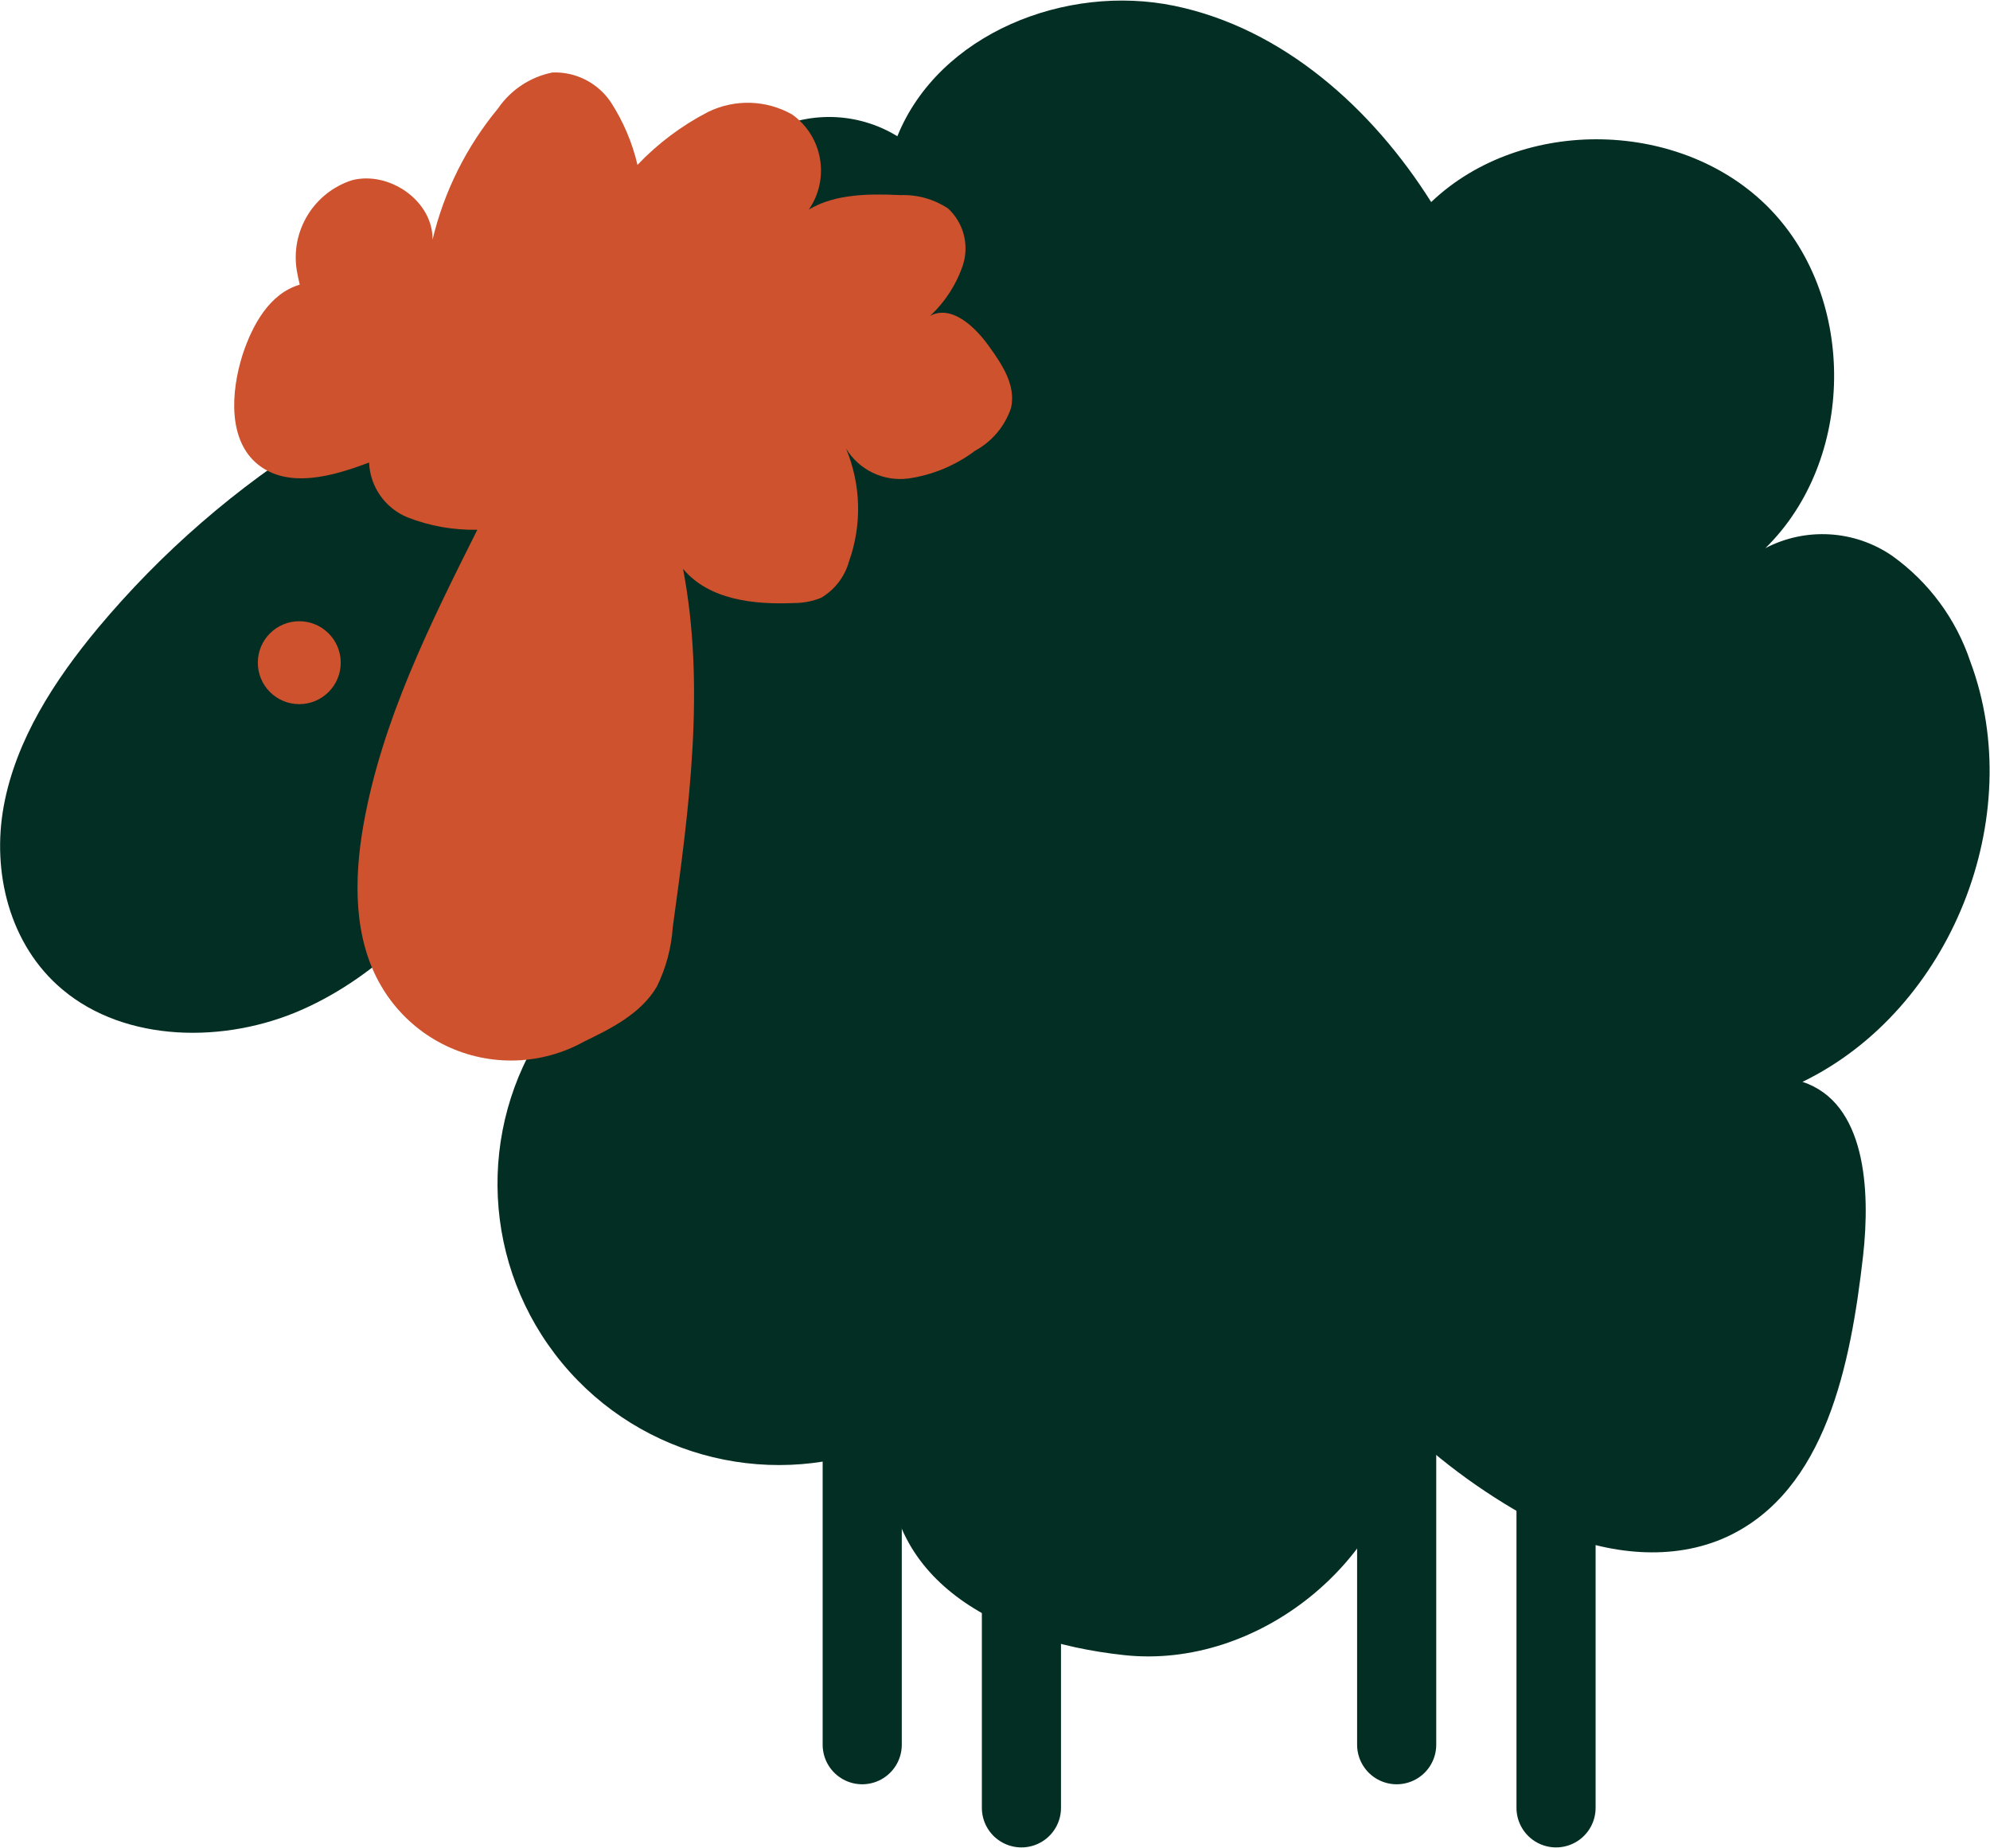
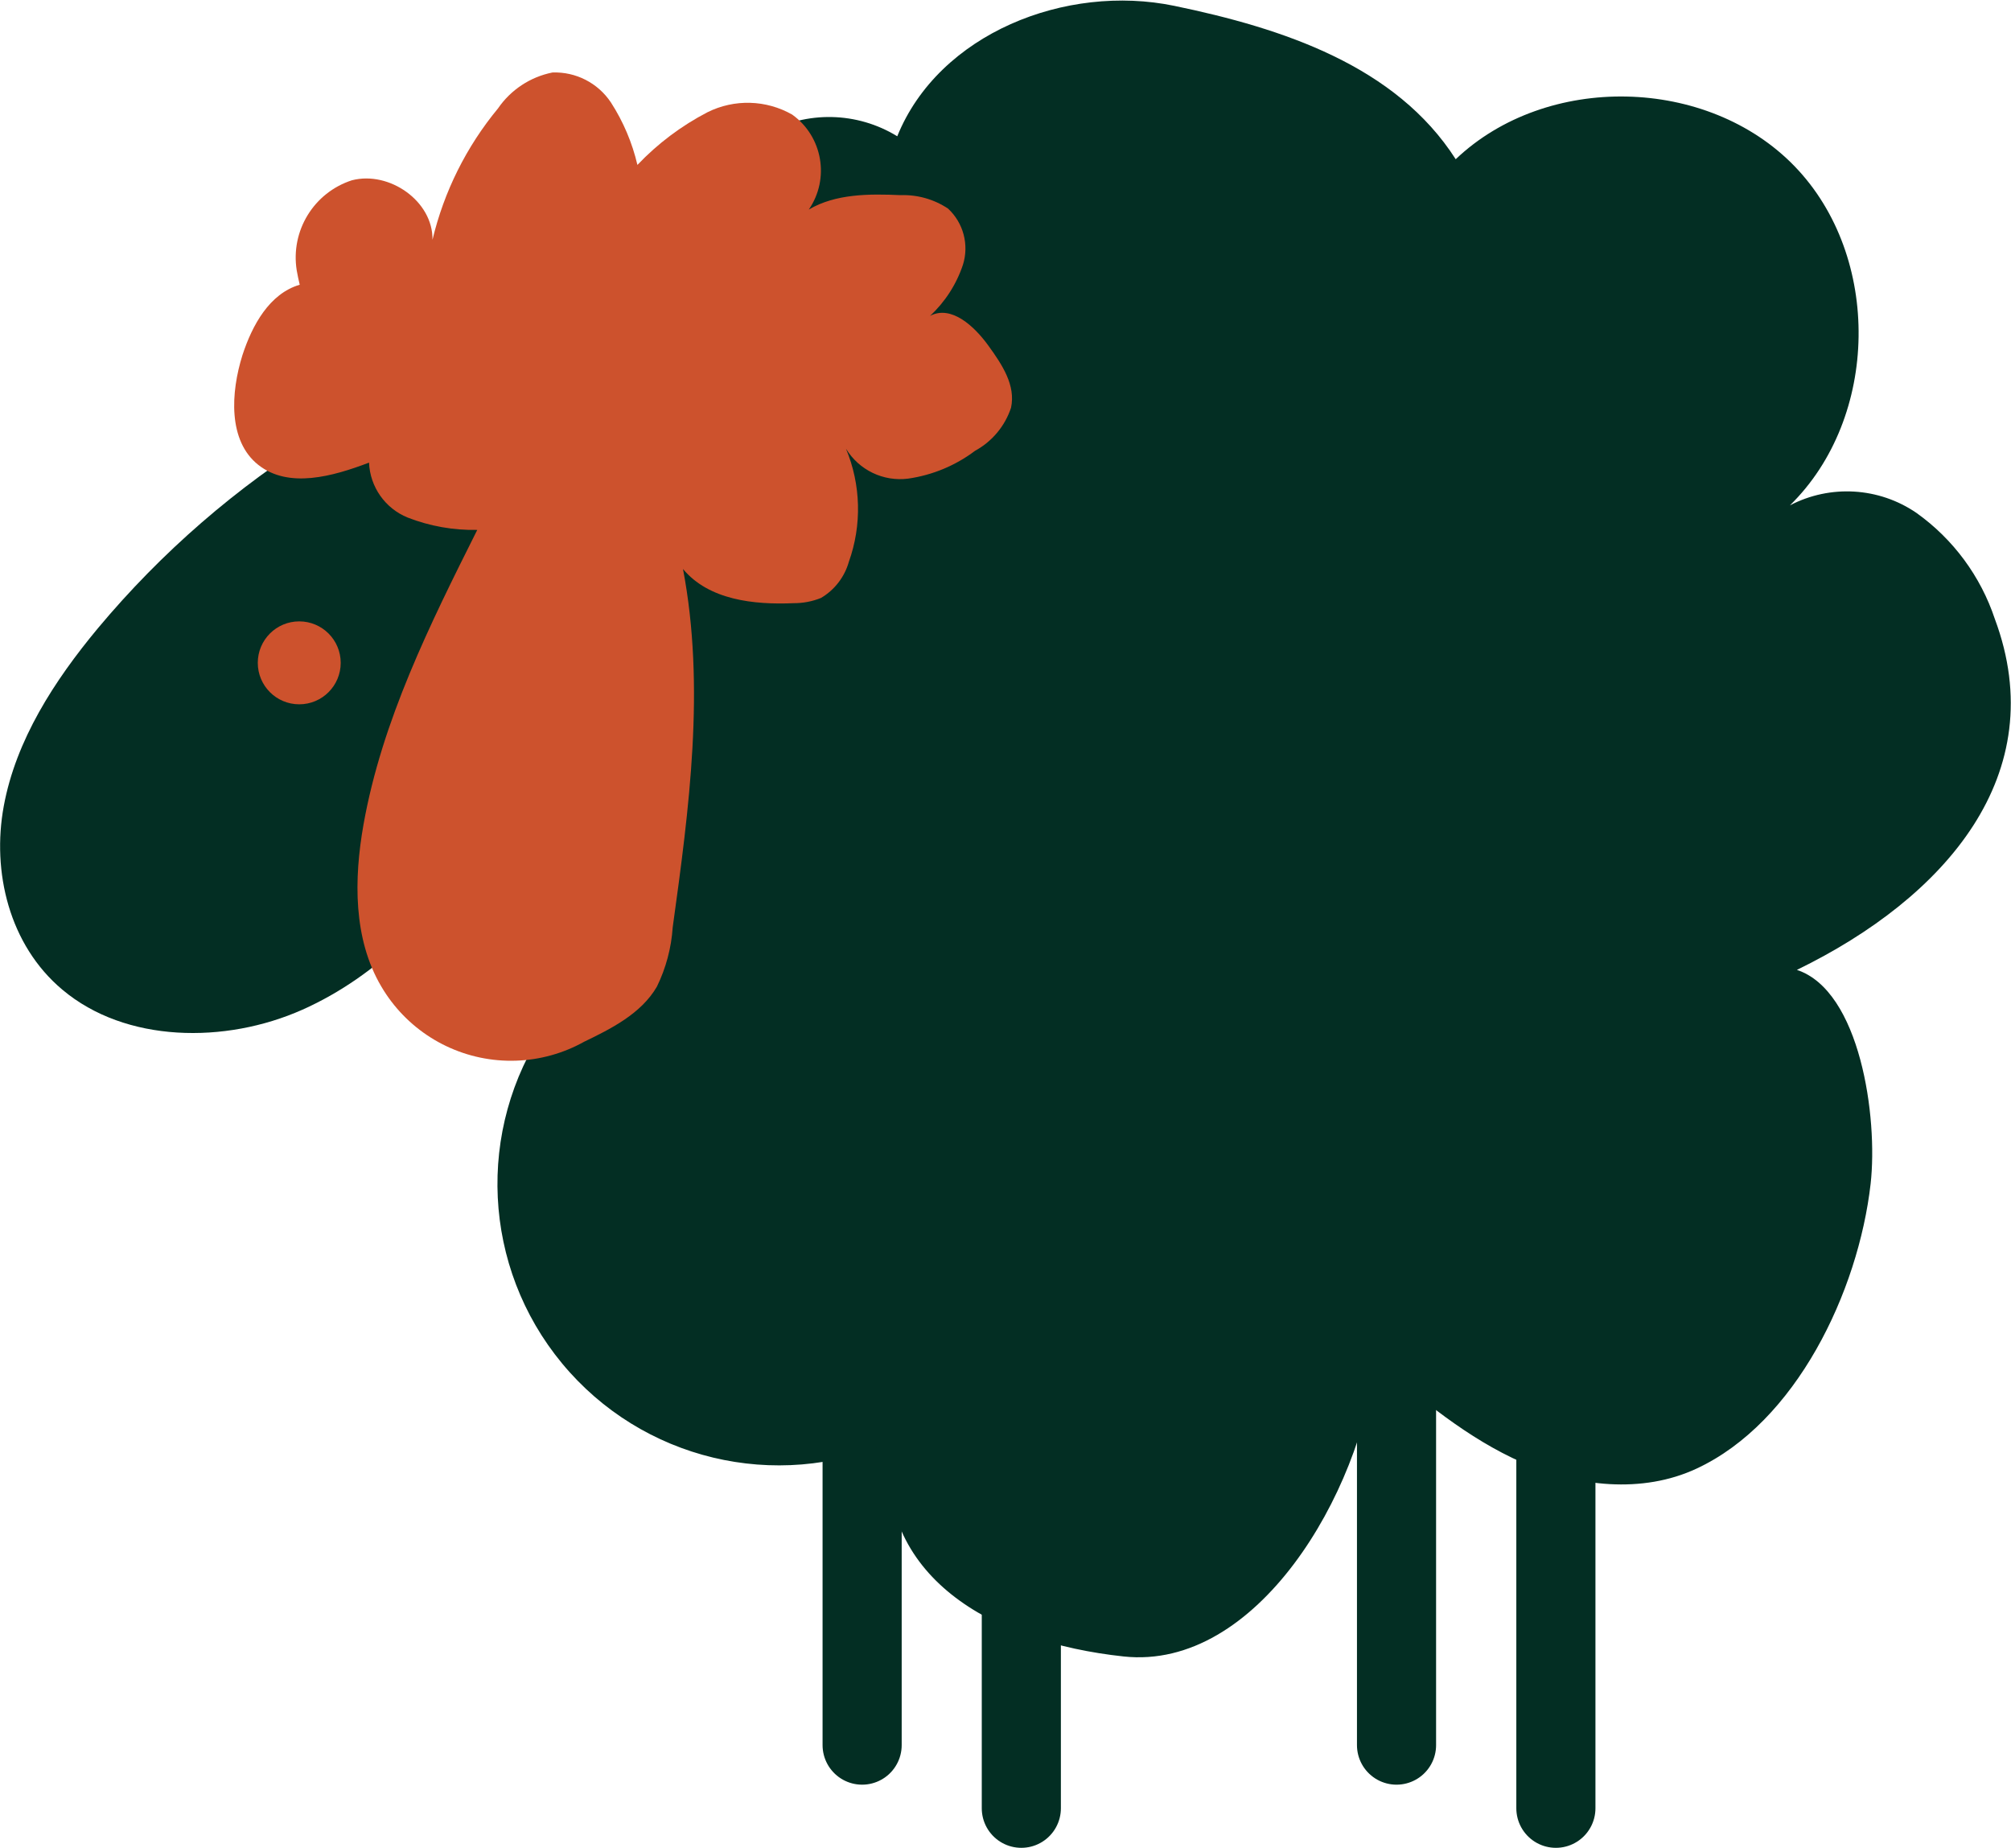
- <svg xmlns="http://www.w3.org/2000/svg" id="Writing_Sheep" viewBox="0 0 125.74 116.75">
+ <svg xmlns="http://www.w3.org/2000/svg" id="Writing_Sheep" viewBox="0 0 127.08 116.75">
  <g>
    <line x1="54.48" y1="77.21" x2="54.48" y2="110.26" style="fill: none;stroke: #032e23;stroke-linecap: round;stroke-linejoin: round;stroke-width: 5px" />
    <line x1="64.54" y1="95.85" x2="64.54" y2="114.25" style="fill: none;stroke: #032e23;stroke-linecap: round;stroke-linejoin: round;stroke-width: 5px" />
    <line x1="88.25" y1="79.97" x2="88.25" y2="110.26" style="fill: none;stroke: #032e23;stroke-linecap: round;stroke-linejoin: round;stroke-width: 5px" />
    <line x1="98.32" y1="91.62" x2="98.32" y2="114.25" style="fill: none;stroke: #032e23;stroke-linecap: round;stroke-linejoin: round;stroke-width: 5px" />
  </g>
-   <path d="M222.55,153.65a17.78,17.78,0,0,1-21.77-26.29c-6.66-2.69-9.05-10.9-9.41-18.07-.16-3.16-.07-6.43,1.22-9.32s4-5.32,7.19-5.4c2.68-.08,5.11,1.47,7.34,3-3.2-6.35-2.05-14.25,1.54-20.39a15.6,15.6,0,0,1,6-6.22,8.24,8.24,0,0,1,8.33.17c2.63-6.49,10.65-9.66,17.51-8.24S253,69.38,256.72,75.29c5.74-5.47,15.91-5.25,21.42.45s5.36,15.87-.3,21.42a7.78,7.78,0,0,1,8,.48,13.45,13.45,0,0,1,4.95,6.7c3.65,9.79-1.22,22-10.61,26.55,4,1.31,4.3,6.81,3.83,11-.78,6.84-2.34,14.83-8.58,17.74-3.43,1.59-7.53,1.13-11-.38a38.57,38.57,0,0,1-9.28-6.44c-.93,8.4-9.4,15.21-17.81,14.31s-15.69-5.07-14.82-13.48" transform="translate(-166.29 -62.52)" style="fill: #032e23" />
+   <path d="M222.55,153.65a17.78,17.78,0,0,1-21.77-26.29c-6.66-2.69-9.05-10.9-9.41-18.07-.16-3.16-.07-6.43,1.22-9.32s4-5.32,7.19-5.4c2.68-.08,5.11,1.47,7.34,3-3.2-6.35-2.05-14.25,1.54-20.39a15.6,15.6,0,0,1,6-6.22,8.24,8.24,0,0,1,8.33.17c2.63-6.49,10.65-9.66,17.51-8.24s14,3.78,17.78,9.69c5.74-5.46,15.91-5.25,21.42.45s5.36,15.88-.3,21.42a7.78,7.78,0,0,1,8,.48,13.45,13.45,0,0,1,4.95,6.7c3.65,9.8-3.11,17.6-12.51,22.17,4,1.32,5.13,9.31,4.66,13.51-.78,6.84-4.72,15.08-11,18-3.43,1.6-7.53,1.14-11-.38s-6.41-4-9.28-6.43c-.94,8.4-7.51,19.58-15.92,18.68s-15.69-5.07-14.82-13.48" transform="translate(-166.29 -62.52)" style="fill: #032e23" />
  <path d="M186.56,90a58.39,58.39,0,0,0-14.08,12.21c-2.77,3.33-5.18,7.07-5.95,11.23s.34,8.79,3.7,11.61c4,3.37,10.3,3.43,15.16,1.27s8.5-6.12,11.52-10.27c2.92-4,5.45-8.33,6.33-13.08s-.07-10-3.46-13.61a6.09,6.09,0,0,0-2.65-1.81c-3.36-1-6.32,2.42-9.77,3" transform="translate(-166.29 -62.52)" style="fill: #032e23" />
  <path d="M205.83,126.18a9.5,9.5,0,0,1-15.45-1.34c-1.77-3-1.73-6.78-1.12-10.22,1.17-6.58,4.2-12.65,7.19-18.62a11.47,11.47,0,0,1-4.4-.78,3.92,3.92,0,0,1-2.44-3.47c-2.29.87-5.08,1.66-7,.14s-1.74-4.57-1-6.93c.62-1.9,1.71-3.89,3.62-4.45-.07-.3-.14-.61-.19-.91a5.13,5.13,0,0,1,3.49-5.69c2.36-.61,5.13,1.32,5.09,3.76a20.49,20.49,0,0,1,4.14-8.3,5.47,5.47,0,0,1,3.44-2.27A4.25,4.25,0,0,1,204.9,69a12.52,12.52,0,0,1,1.67,3.94A16.78,16.78,0,0,1,211,69.61a5.69,5.69,0,0,1,5.35.15,4.35,4.35,0,0,1,1.05,6c1.69-1,3.82-1,5.8-.91a5.09,5.09,0,0,1,3,.85,3.44,3.44,0,0,1,.94,3.55,7.76,7.76,0,0,1-2.08,3.23c1.34-.71,2.8.65,3.69,1.88s1.73,2.51,1.43,3.92A4.82,4.82,0,0,1,227.91,91a9.19,9.19,0,0,1-4.23,1.76,4,4,0,0,1-3.93-1.89,9.91,9.91,0,0,1,.18,7.15,3.87,3.87,0,0,1-1.76,2.28,4.54,4.54,0,0,1-1.72.33c-2.52.11-5.37-.2-7-2.16,1.42,7.45.39,15.12-.65,22.64a10.06,10.06,0,0,1-1,3.75c-1,1.72-2.91,2.67-4.7,3.53" transform="translate(-166.29 -62.52)" style="fill: #cd522d" />
  <circle cx="18.91" cy="41.88" r="2.62" style="fill: #cd522d" />
</svg>
